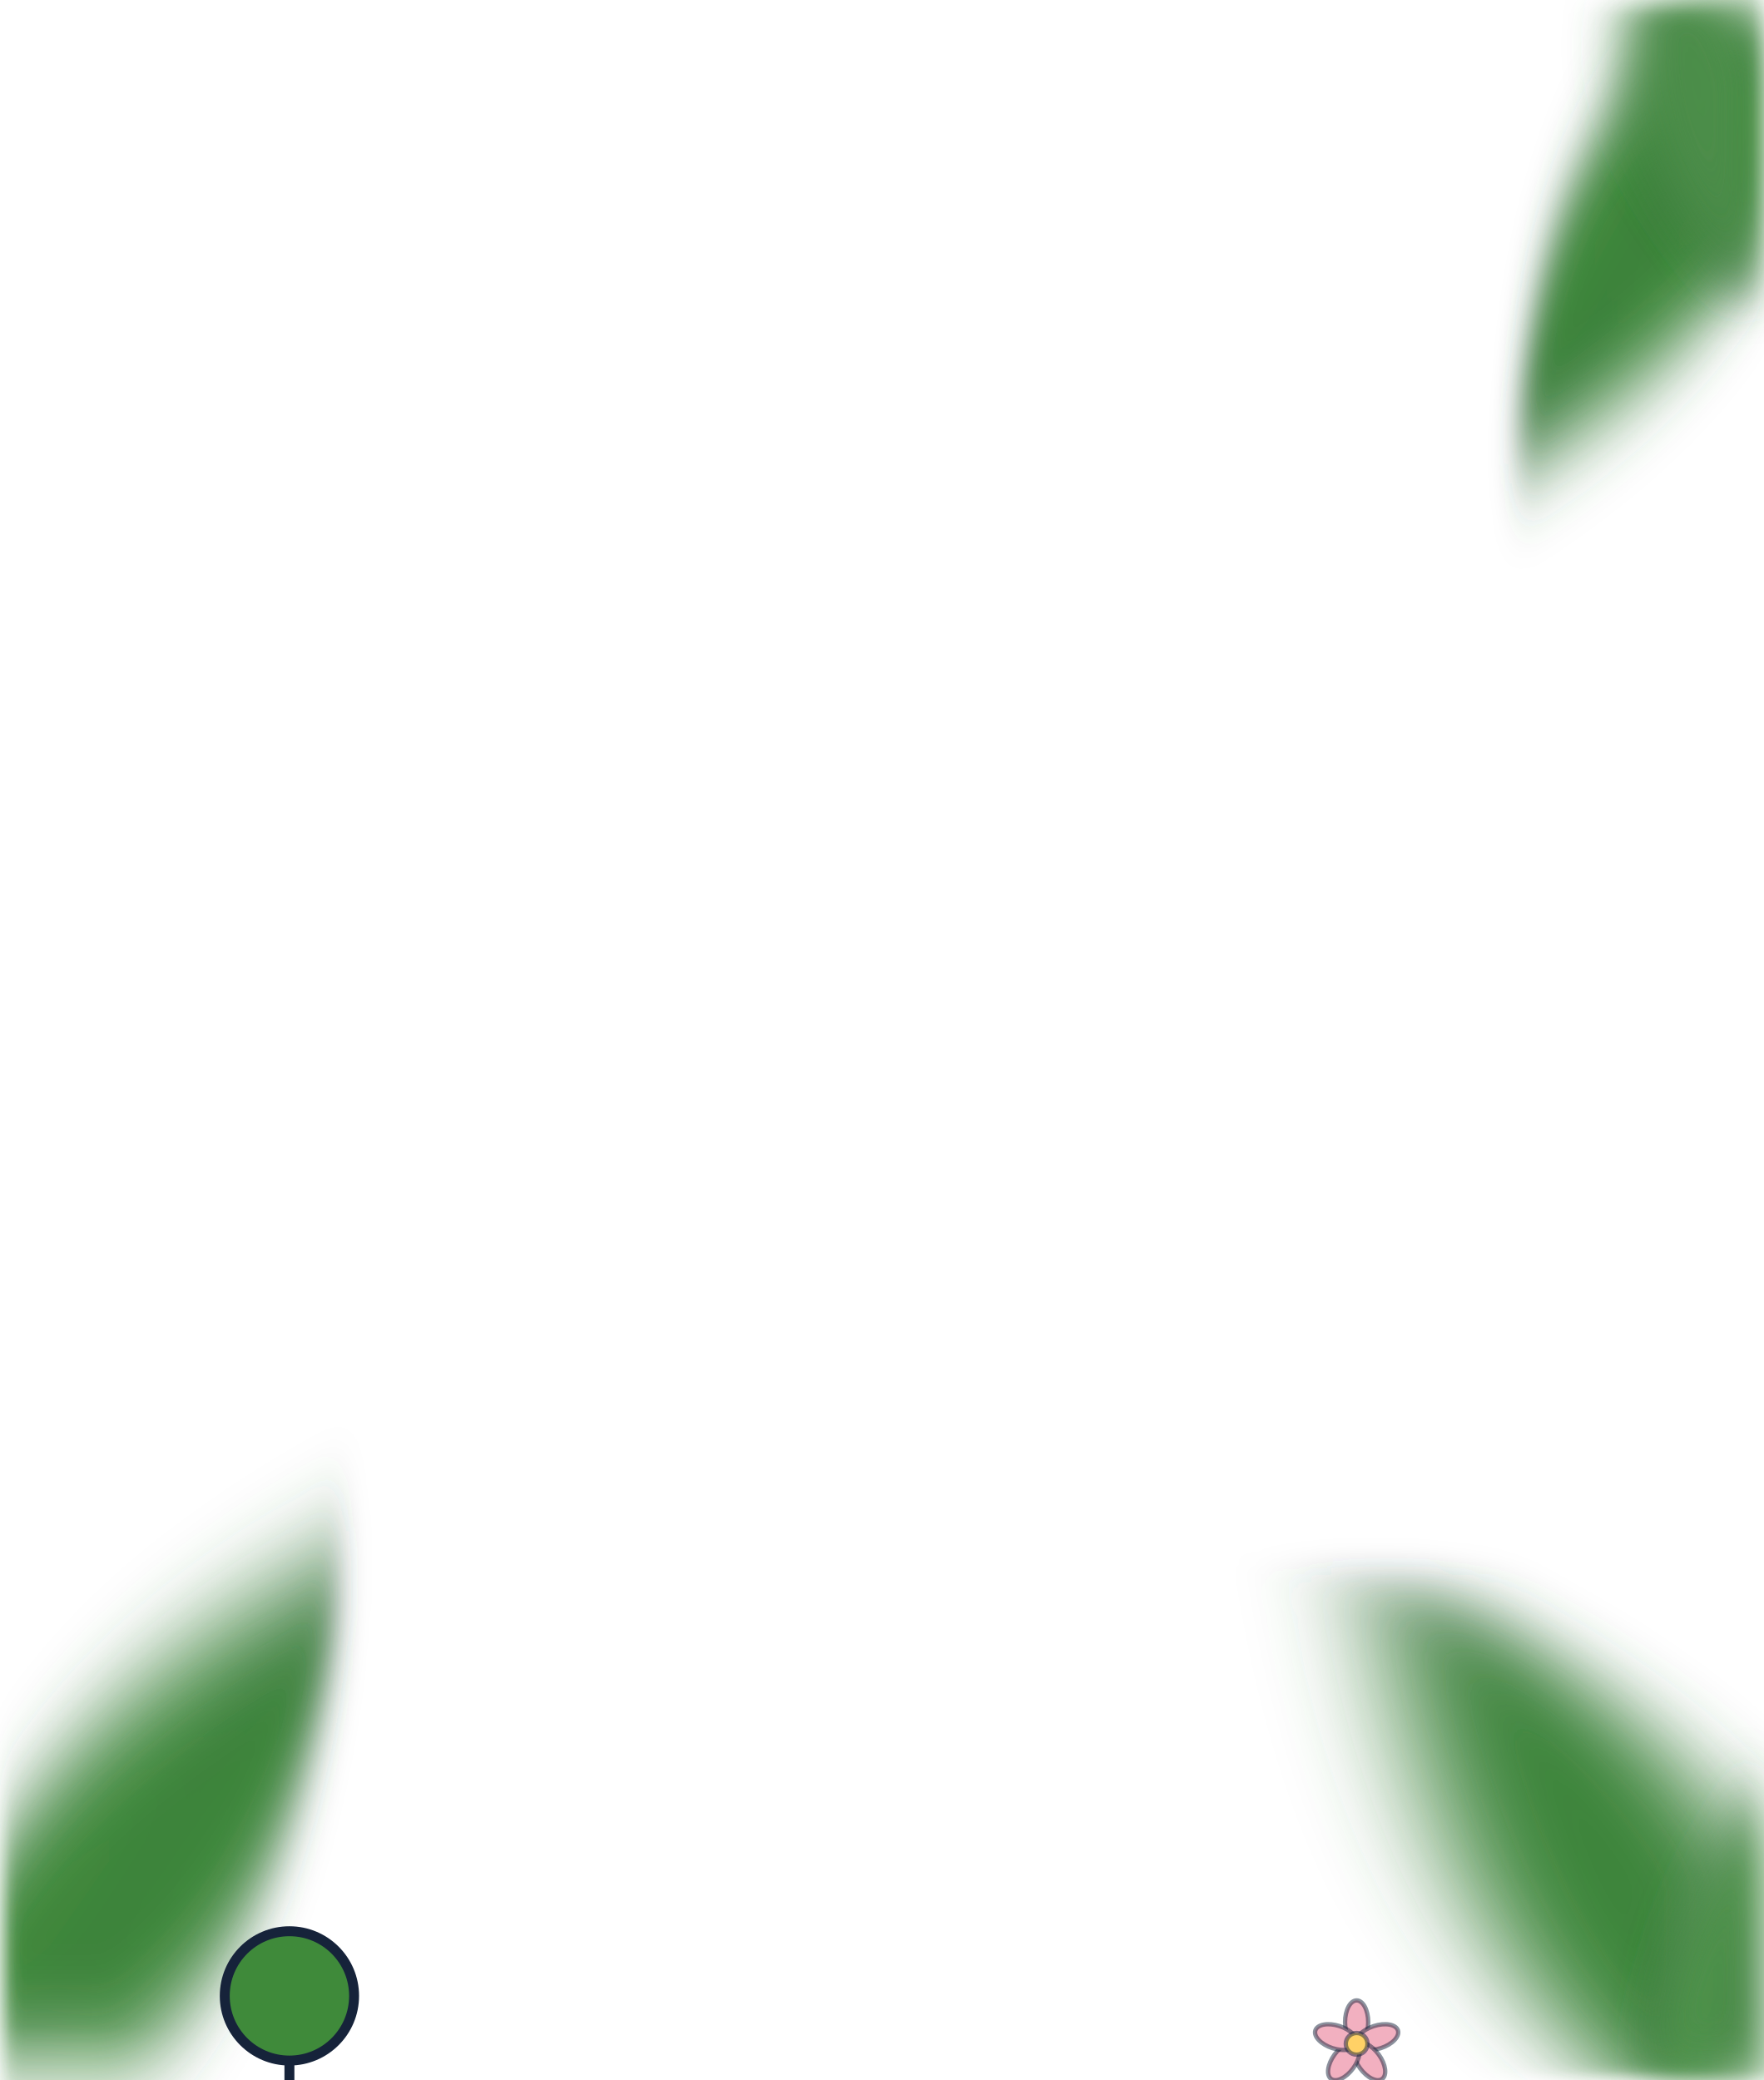
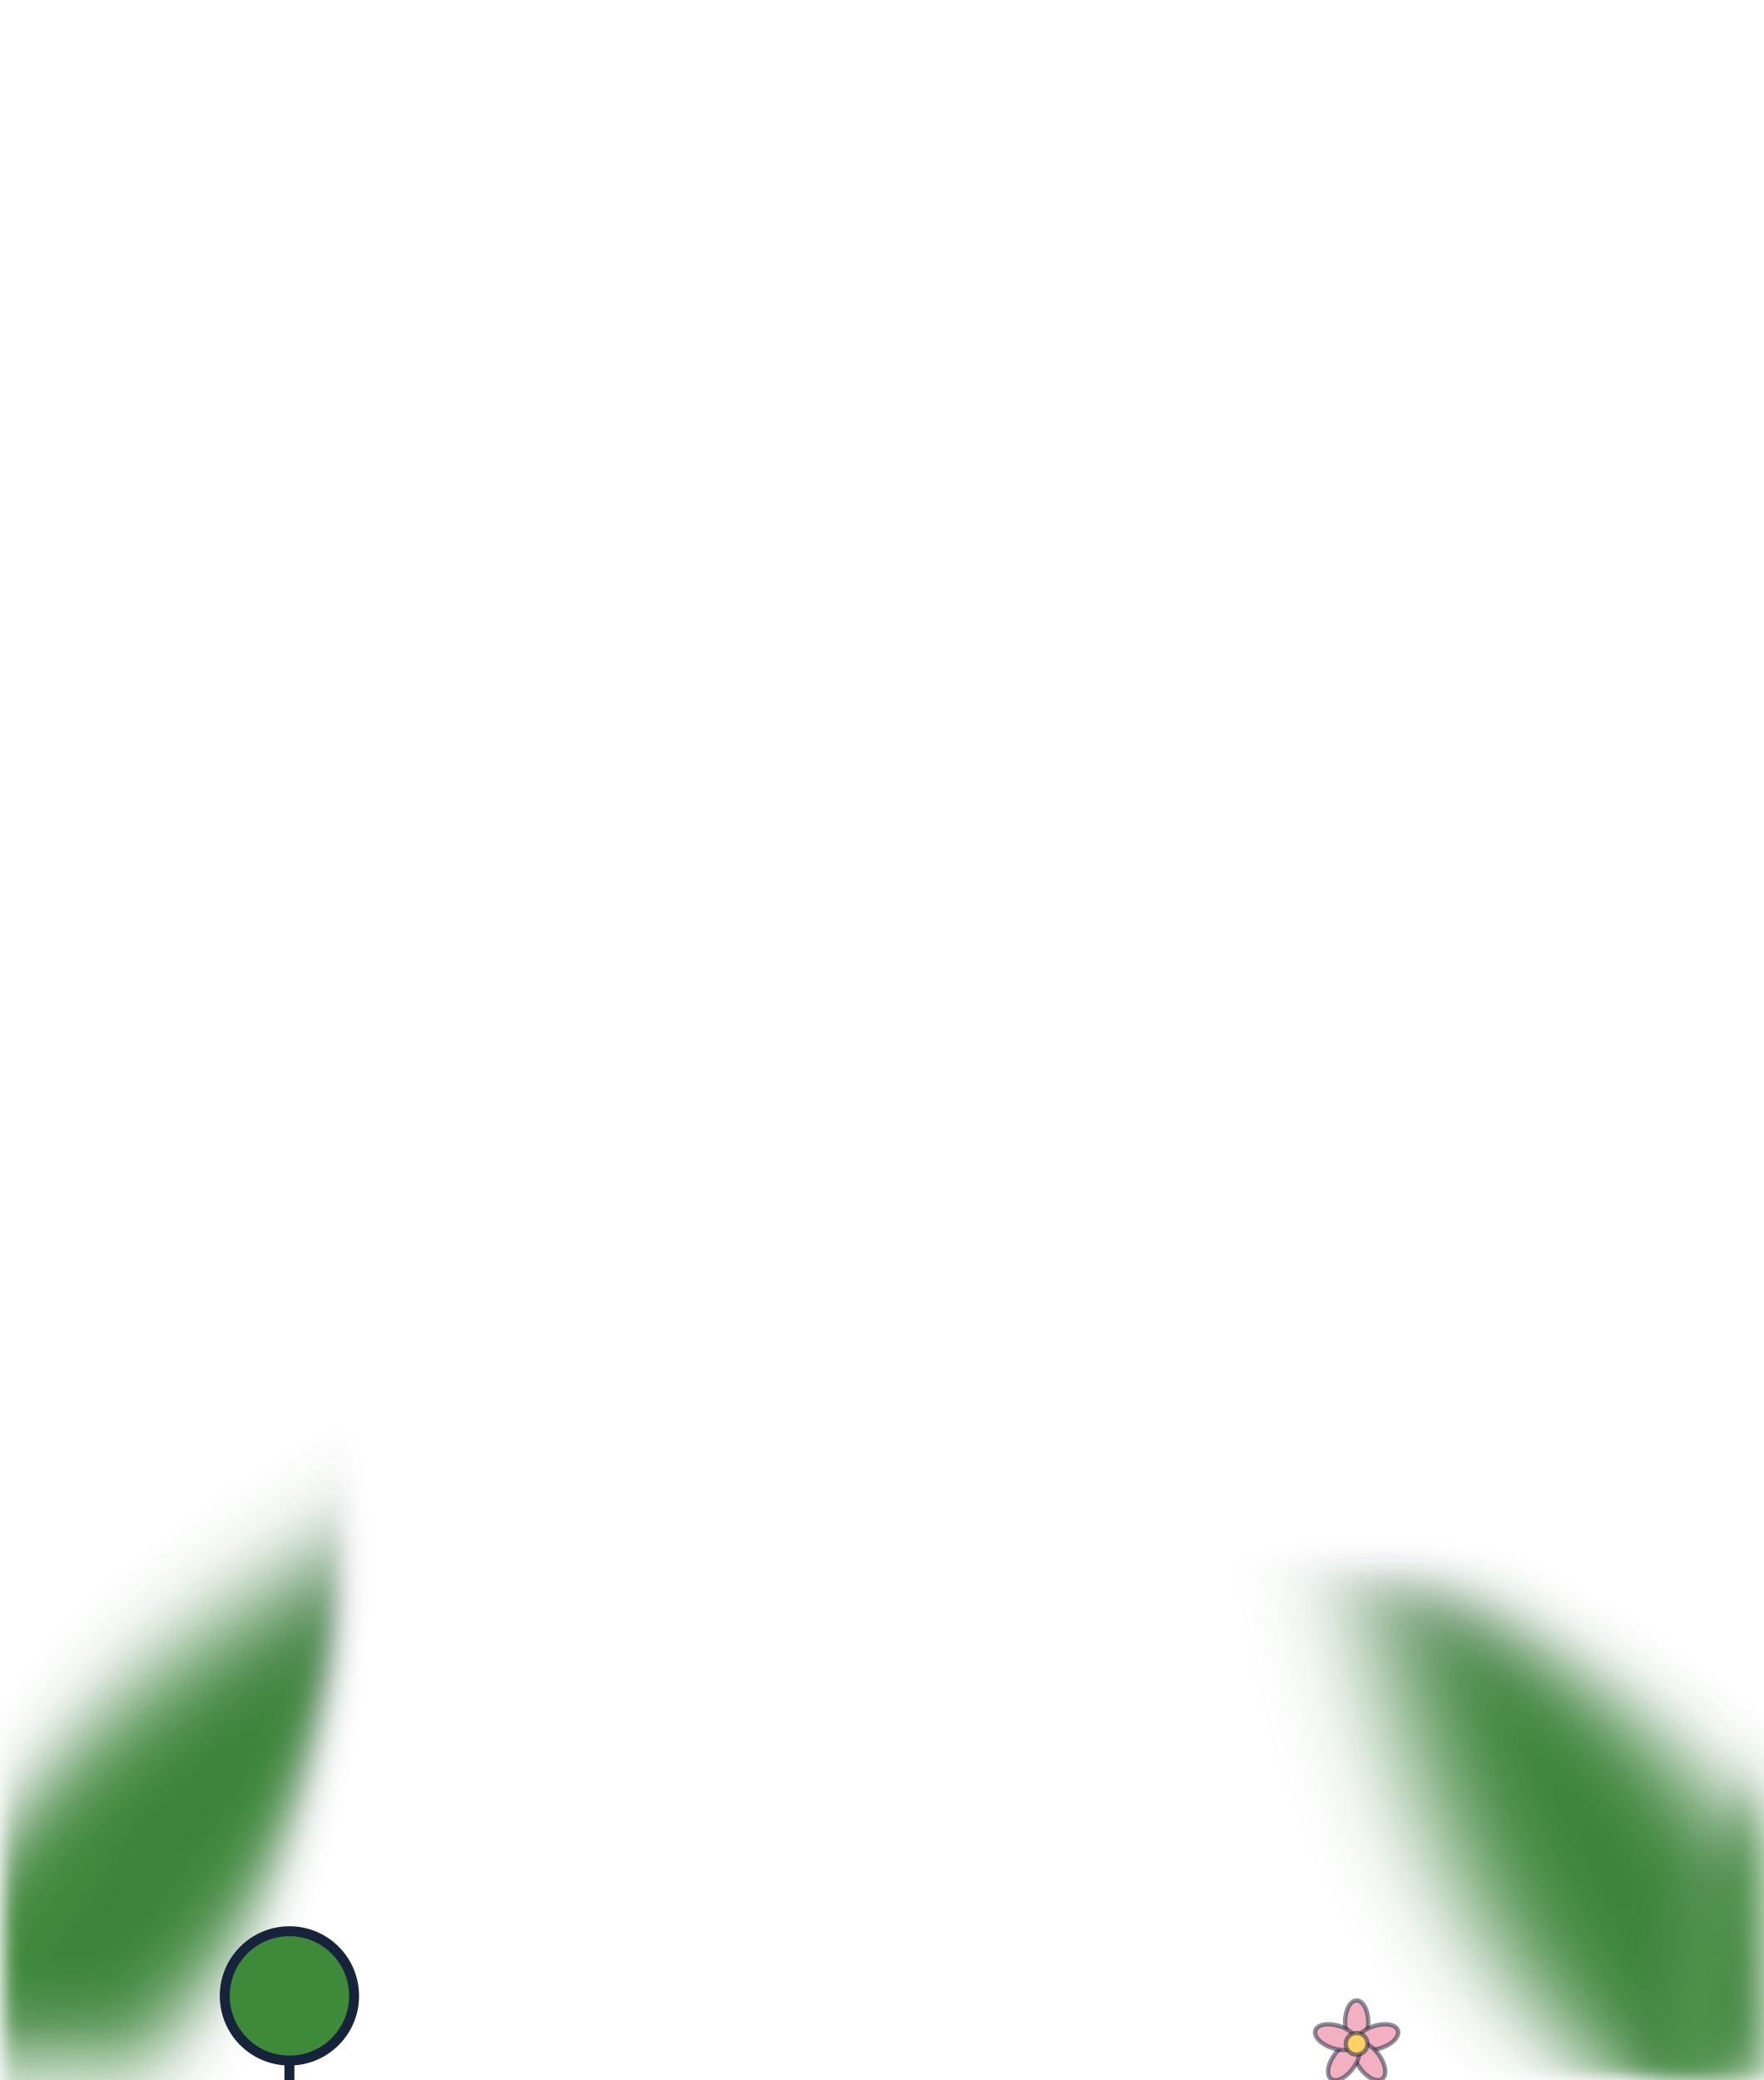
<svg xmlns="http://www.w3.org/2000/svg" viewBox="0 0 390 460" width="390" height="460" overflow="visible" aria-hidden="true">
  <defs>
    <filter id="shcityday" x="-10%" y="-10%" width="120%" height="130%">
      <feDropShadow dx="0" dy="3" stdDeviation="2" flood-color="#000" flood-opacity=".18" />
    </filter>
    <filter id="blcityday" x="-30%" y="-30%" width="160%" height="160%">
      <feGaussianBlur stdDeviation="4.5" />
    </filter>
    <filter id="bl2cityday" x="-30%" y="-30%" width="160%" height="160%">
      <feGaussianBlur stdDeviation="1.2" />
    </filter>
  </defs>
  <g transform="translate(-14 478) rotate(34) scale(2.0)" filter="url(#blcityday)">
    <path d="M0 0 Q26 -30 0 -80 Q-26 -30 0 0Z" fill="#3F8A3A" stroke="#16233A" stroke-opacity=".35" stroke-width="2" />
    <path d="M0 -4 Q2 -40 0 -74" fill="none" stroke="#16233A" stroke-opacity=".3" stroke-width="2" />
  </g>
  <g transform="translate(404 482) rotate(-36) scale(2.1)" filter="url(#blcityday)">
    <path d="M0 0 Q26 -30 0 -80 Q-26 -30 0 0Z" fill="#3F8A3A" stroke="#16233A" stroke-opacity=".35" stroke-width="2" />
    <path d="M0 -4 Q2 -40 0 -74" fill="none" stroke="#16233A" stroke-opacity=".3" stroke-width="2" />
  </g>
  <g transform="translate(374 490) rotate(12) scale(1.3)" filter="url(#blcityday)">
    <path d="M0 0 Q26 -30 0 -80 Q-26 -30 0 0Z" fill="#4d9249" stroke="#16233A" stroke-opacity=".35" stroke-width="2" />
    <path d="M0 -4 Q2 -40 0 -74" fill="none" stroke="#16233A" stroke-opacity=".3" stroke-width="2" />
  </g>
-   <g transform="translate(400 -8) rotate(-150) scale(1.6)" filter="url(#blcityday)">
-     <path d="M0 0 Q26 -30 0 -80 Q-26 -30 0 0Z" fill="#3F8A3A" stroke="#16233A" stroke-opacity=".35" stroke-width="2" />
-     <path d="M0 -4 Q2 -40 0 -74" fill="none" stroke="#16233A" stroke-opacity=".3" stroke-width="2" />
-   </g>
-   <g transform="translate(366 -14) rotate(-196) scale(1.1)" filter="url(#blcityday)">
-     <path d="M0 0 Q26 -30 0 -80 Q-26 -30 0 0Z" fill="#4d9249" stroke="#16233A" stroke-opacity=".35" stroke-width="2" />
-     <path d="M0 -4 Q2 -40 0 -74" fill="none" stroke="#16233A" stroke-opacity=".3" stroke-width="2" />
-   </g>
  <g transform="translate(64 448) scale(1.1)">
    <g stroke="#16233A" stroke-width="2" stroke-linejoin="round" stroke-linecap="round">
      <rect x="-10" y="18" width="20" height="10" fill="#F0BE45" />
      <line x1="0" y1="0" x2="0" y2="18" />
      <circle cy="-6" r="13" fill="#3F8A3A" />
    </g>
  </g>
  <g transform="translate(300 452) scale(0.8)">
    <ellipse cx="0" cy="-6" rx="3.2" ry="6" transform="rotate(0)" fill="#F2B0C0" stroke="#16233A" stroke-opacity=".5" stroke-width="1.2" />
    <ellipse cx="0" cy="-6" rx="3.2" ry="6" transform="rotate(72)" fill="#F2B0C0" stroke="#16233A" stroke-opacity=".5" stroke-width="1.2" />
    <ellipse cx="0" cy="-6" rx="3.2" ry="6" transform="rotate(144)" fill="#F2B0C0" stroke="#16233A" stroke-opacity=".5" stroke-width="1.2" />
    <ellipse cx="0" cy="-6" rx="3.2" ry="6" transform="rotate(216)" fill="#F2B0C0" stroke="#16233A" stroke-opacity=".5" stroke-width="1.2" />
    <ellipse cx="0" cy="-6" rx="3.2" ry="6" transform="rotate(288)" fill="#F2B0C0" stroke="#16233A" stroke-opacity=".5" stroke-width="1.2" />
    <circle r="3" fill="#FFD166" stroke="#16233A" stroke-opacity=".5" stroke-width="1.2" />
  </g>
</svg>
